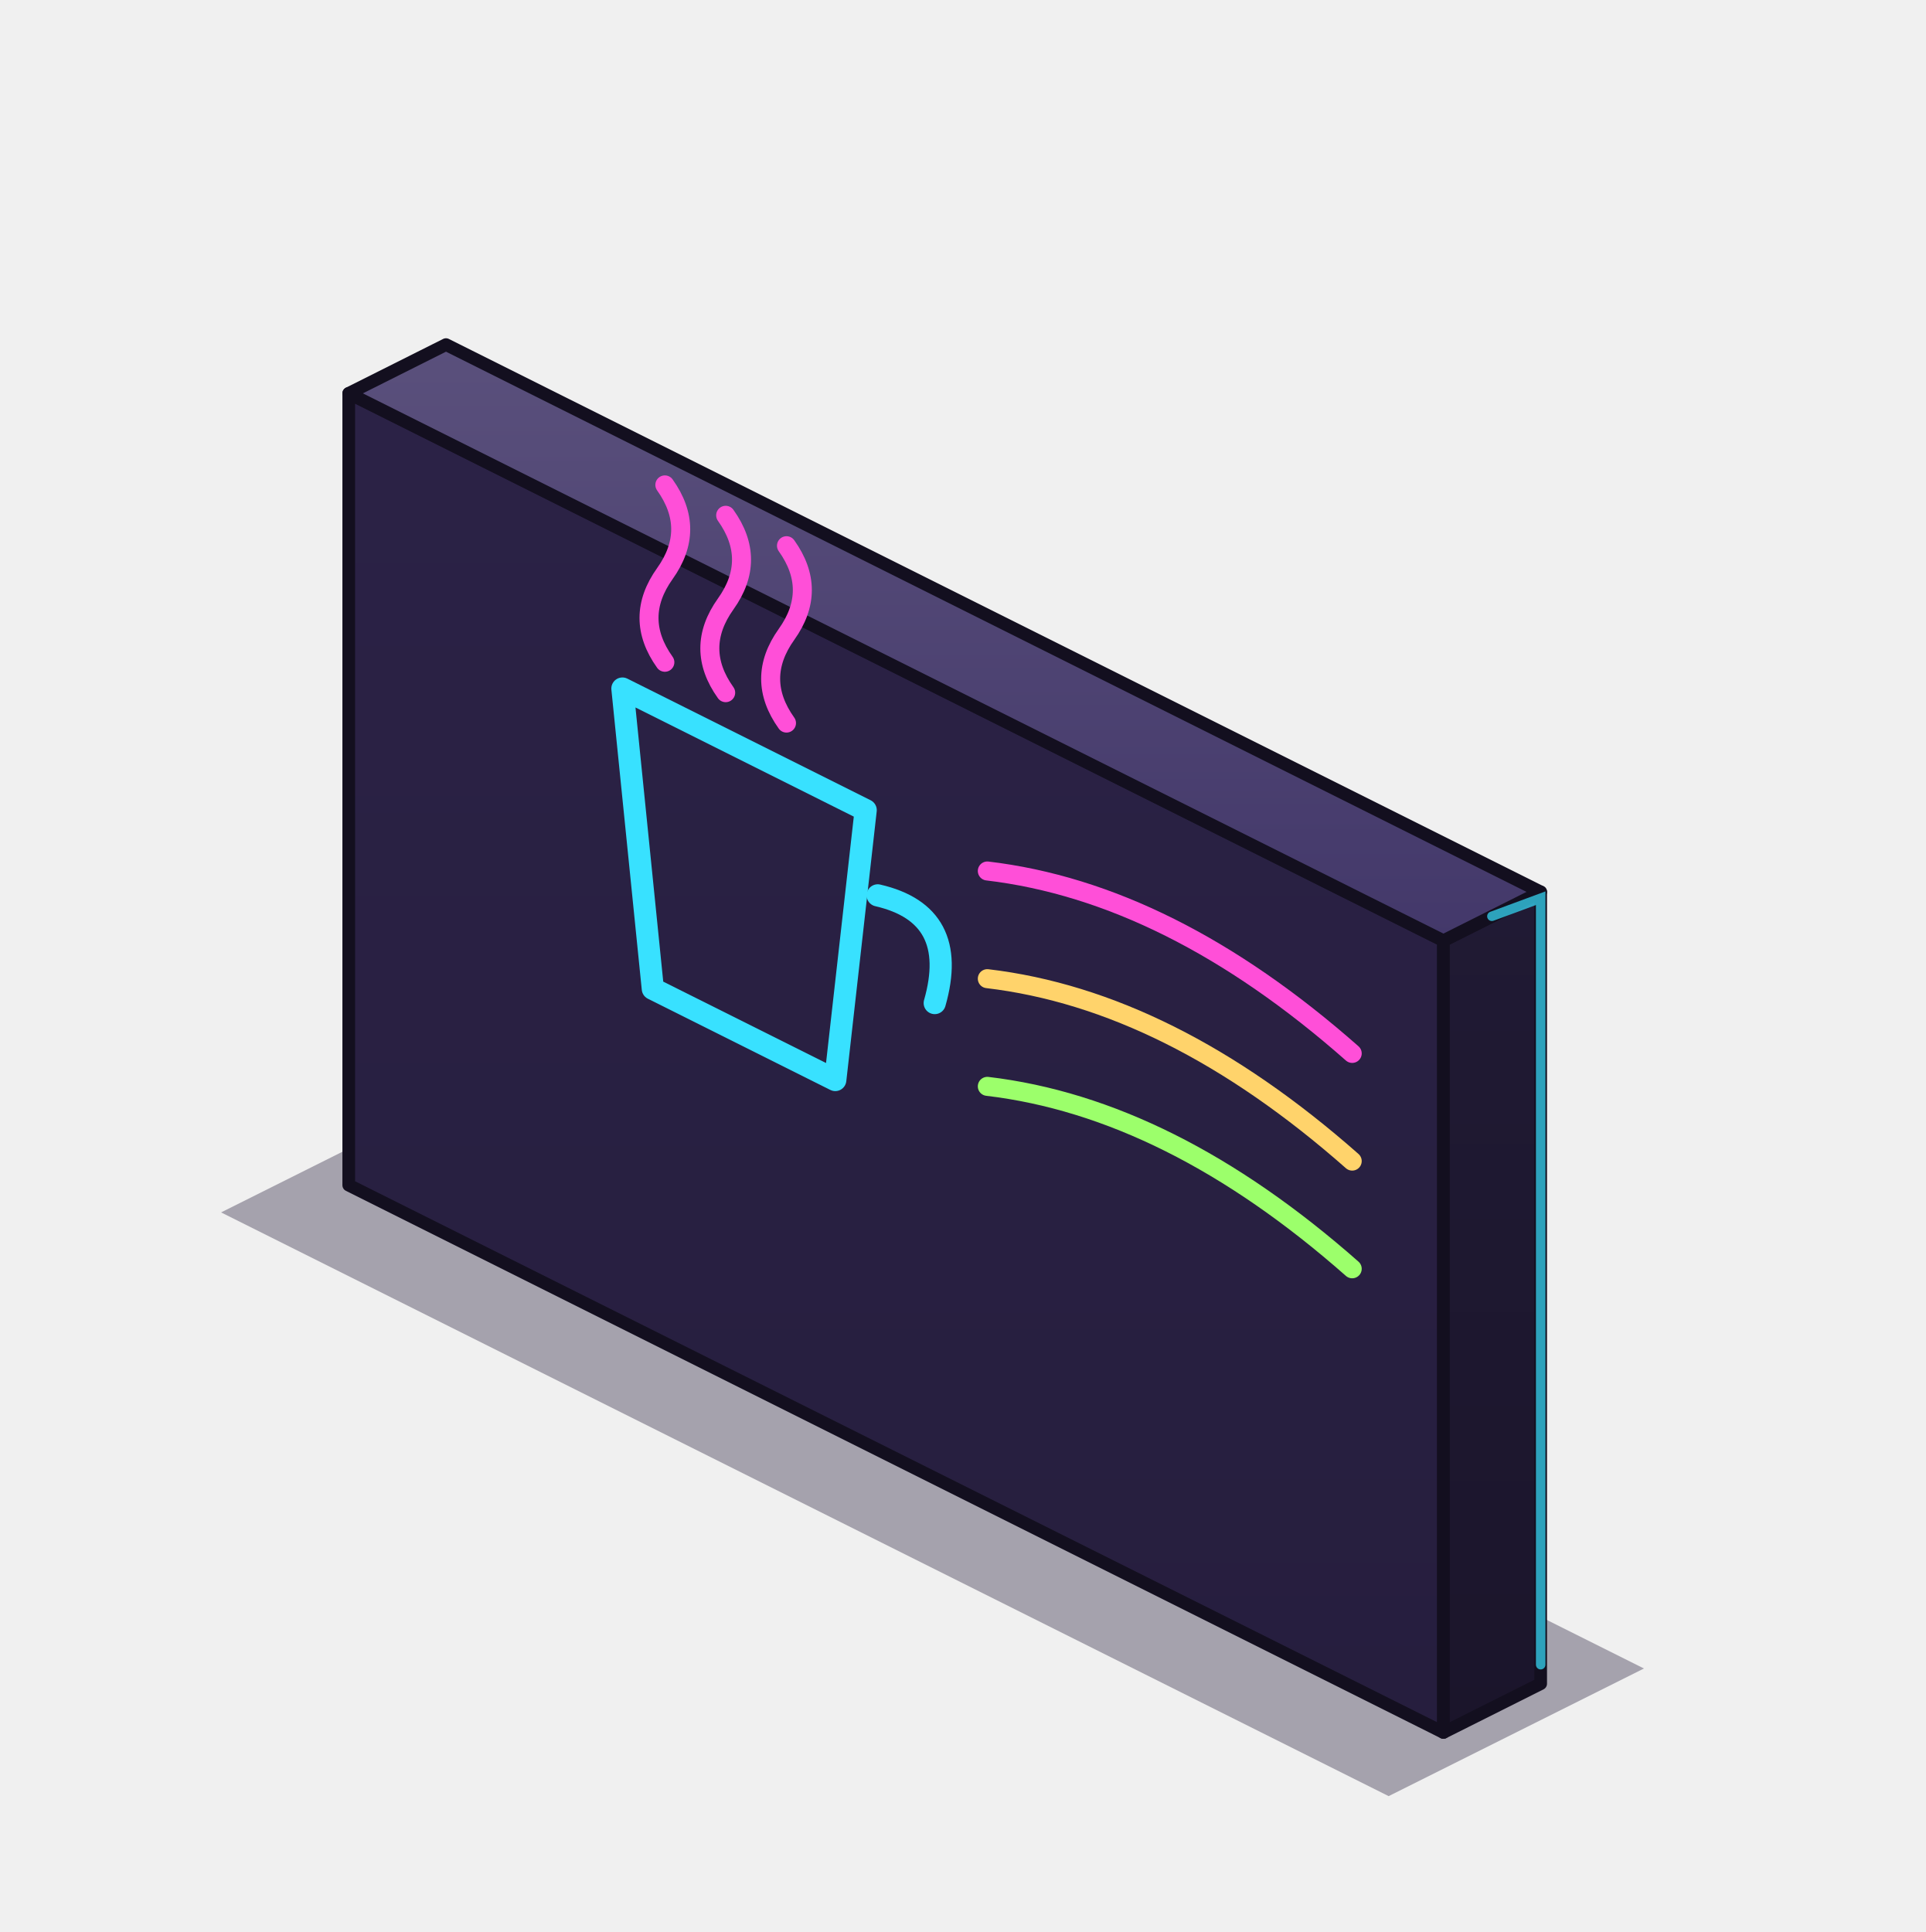
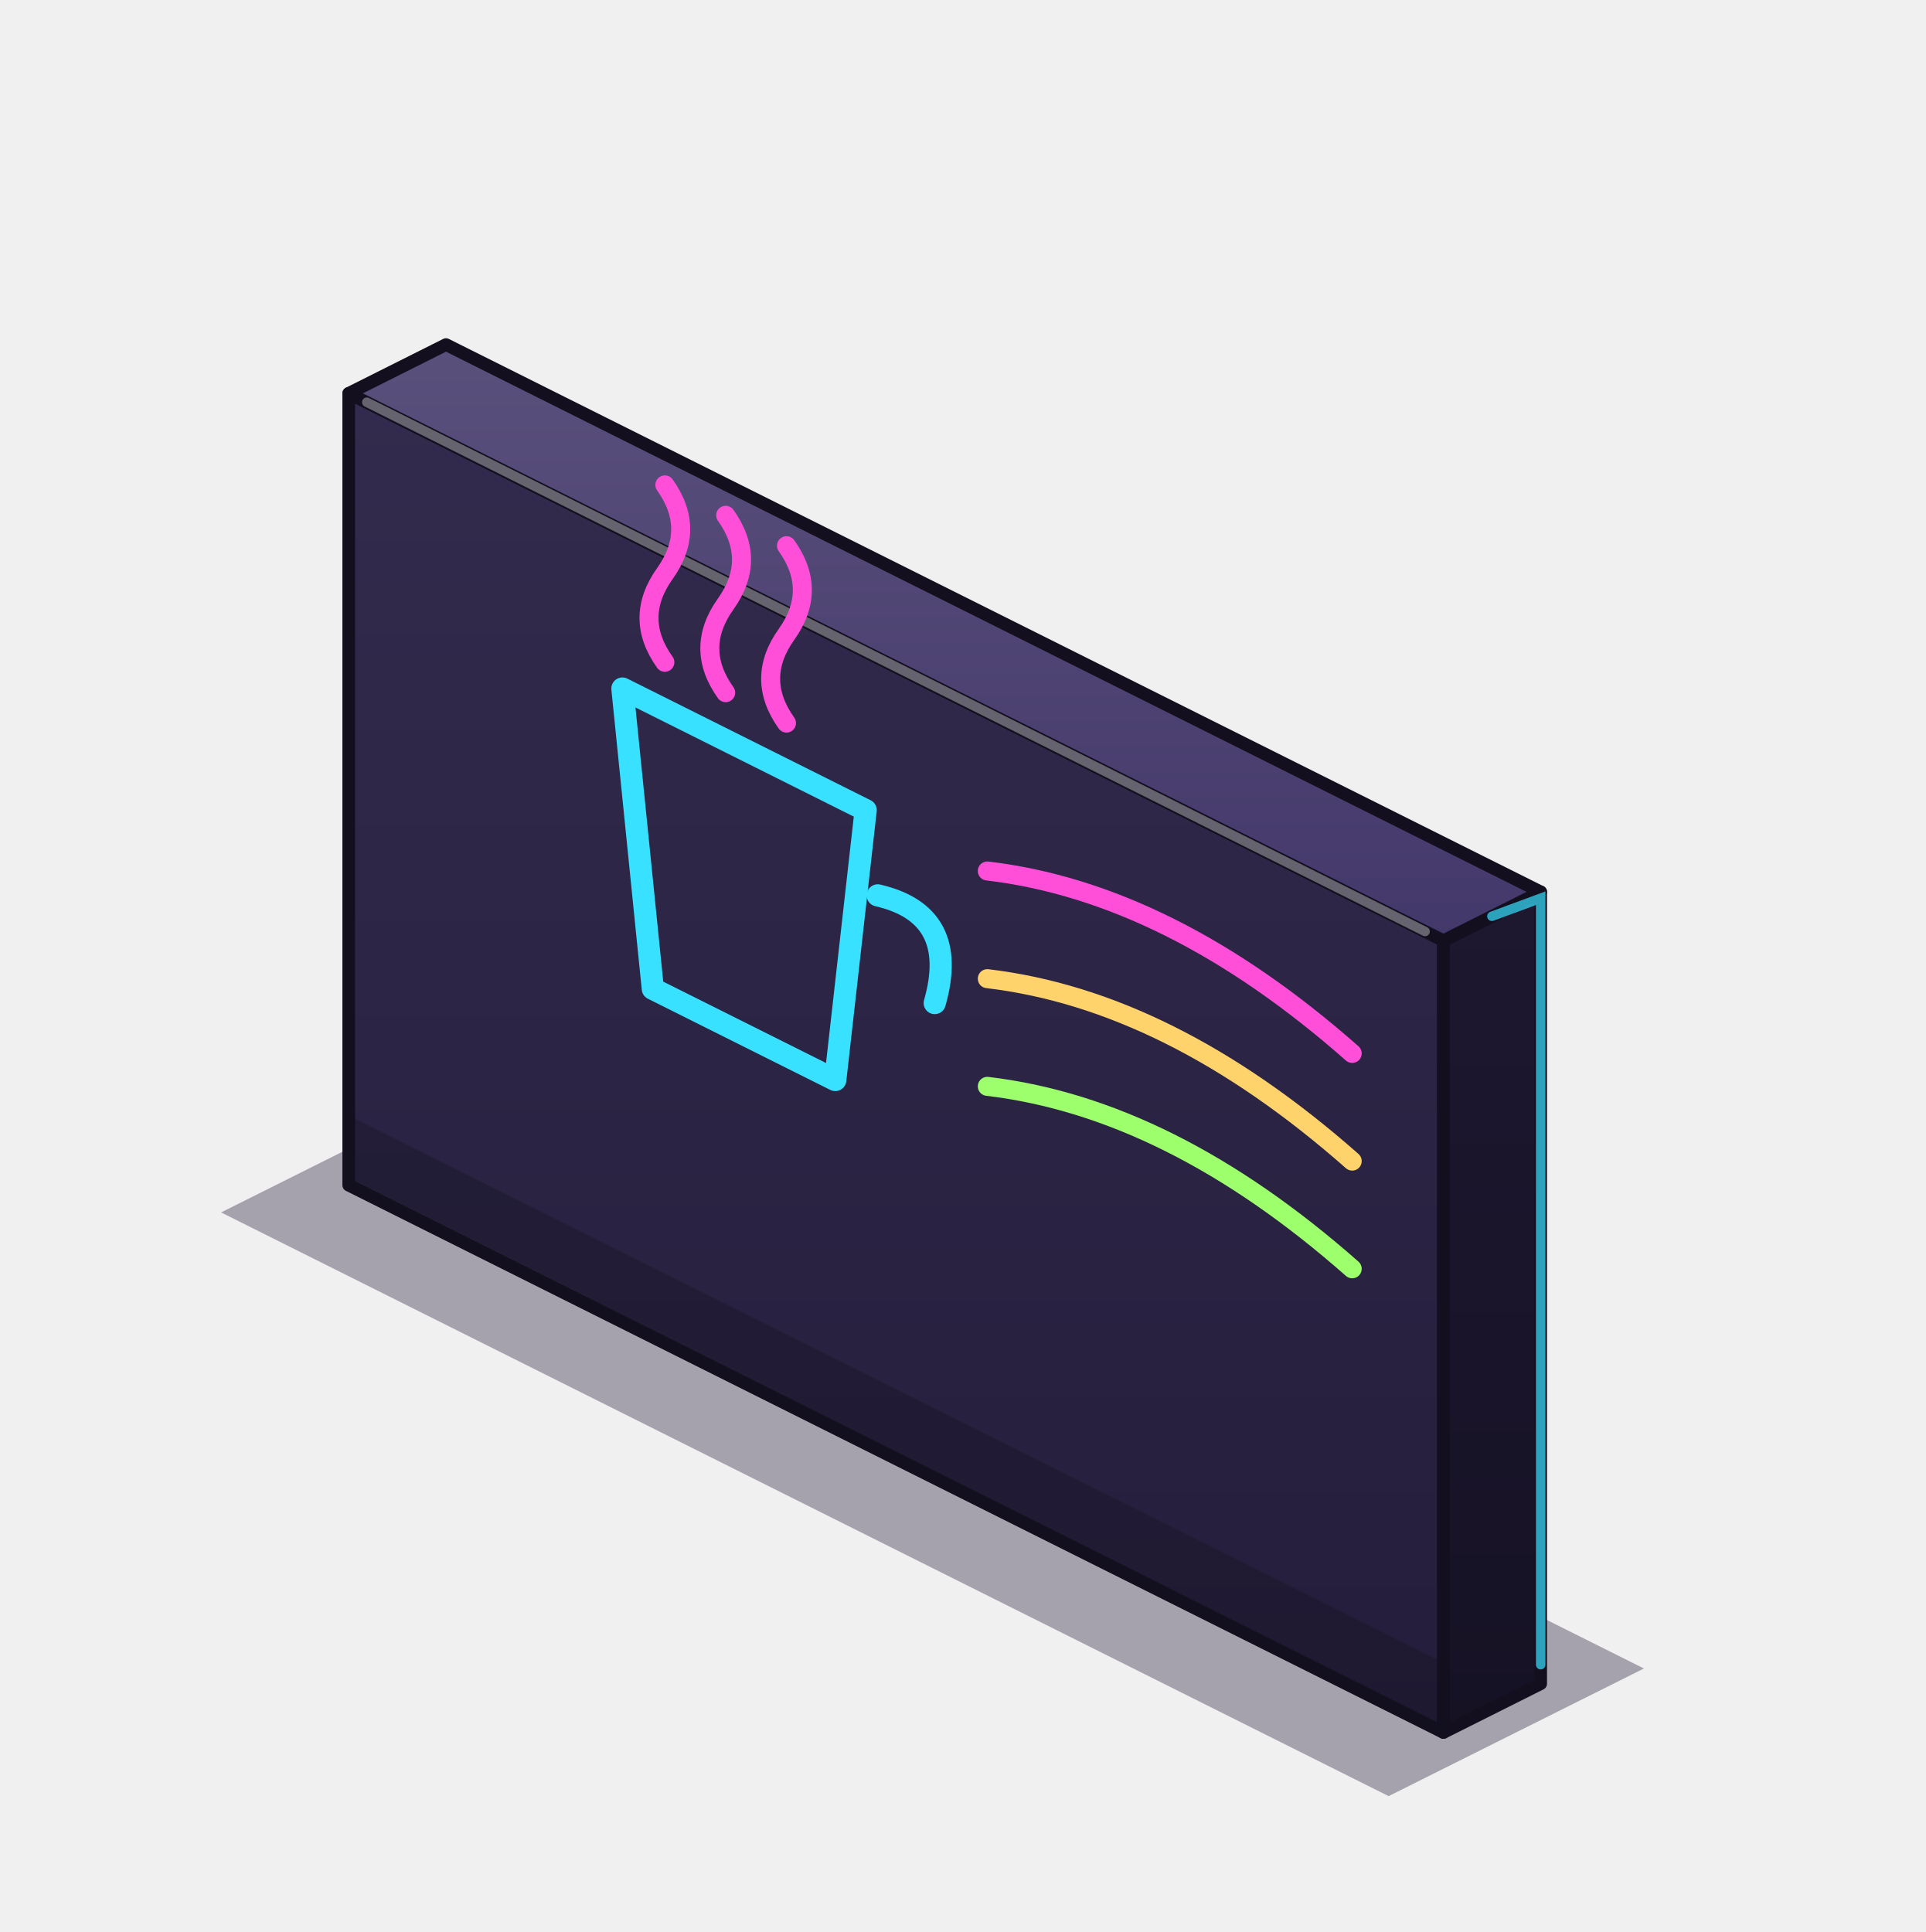
<svg xmlns="http://www.w3.org/2000/svg" width="608" height="610" viewBox="0 0 608 610">
  <defs>
    <linearGradient id="neon_mural_g1" x1="0" y1="0" x2="0" y2="1">
-       <stop offset="0" stop-color="#2b2246" />
-       <stop offset="1" stop-color="#261e3e" />
+       <stop offset="0" stop-color="#332b4d" />
+       <stop offset="1" stop-color="#241d3b" />
    </linearGradient>
    <linearGradient id="neon_mural_g2" x1="0" y1="0" x2="0" y2="1">
-       <stop offset="0" stop-color="#201a34" />
-       <stop offset="1" stop-color="#1b152b" />
+       <stop offset="0" stop-color="#1d1730" />
+       <stop offset="1" stop-color="#161224" />
    </linearGradient>
    <linearGradient id="neon_mural_g3" x1="0" y1="0" x2="0" y2="1">
      <stop offset="0" stop-color="#5a507c" />
      <stop offset="1" stop-color="#43386a" />
    </linearGradient>
  </defs>
  <g id="shadow">
    <polygon points="150.4,342.5 519.0,526.8 438.4,567.1 69.8,382.8" fill="#1a1230" opacity="0.35" />
  </g>
  <g id="wall">
    <polygon points="110.1,124.2 455.7,297.0 455.7,547.0 110.1,374.2" fill="url(#neon_mural_g1)" stroke="#130f1f" stroke-width="4" stroke-linejoin="round" />
    <polygon points="486.4,281.6 455.7,297.0 455.7,547.0 486.4,531.6" fill="url(#neon_mural_g2)" stroke="#130f1f" stroke-width="4" stroke-linejoin="round" />
+     <polygon points="110.1,352.2 455.7,525.0 455.7,547.0 110.1,374.2" fill="#110e1c" opacity="0.3" />
    <polygon points="140.8,108.8 486.4,281.6 455.7,297.0 110.1,124.2" fill="url(#neon_mural_g3)" stroke="#130f1f" stroke-width="4" stroke-linejoin="round" />
+     <polyline points="115.8,127.0 449.9,294.1" fill="none" stroke="#ffffff" stroke-width="3" stroke-opacity="0.35" stroke-linecap="round" />
    <polyline points="486.4,525.6 486.4,283.6 471.0,289.3" fill="none" stroke="#38e1ff" stroke-width="3" stroke-opacity="0.7" stroke-linecap="round" />
  </g>
  <g id="neon">
    <polygon points="196.5,217.4 273.3,255.8 263.7,341.0 206.1,312.2" fill="none" stroke="#38e1ff" stroke-width="7" stroke-linejoin="round" />
    <path d="M 277.1 282.7 q 26 6 18 34" fill="none" stroke="#38e1ff" stroke-width="7" stroke-linecap="round" />
    <path d="M 209.9 209.1 q -10 -14 0 -28 q 10 -14 0 -28" fill="none" stroke="#ff4fd8" stroke-width="6" stroke-linecap="round" />
    <path d="M 229.1 218.7 q -10 -14 0 -28 q 10 -14 0 -28" fill="none" stroke="#ff4fd8" stroke-width="6" stroke-linecap="round" />
    <path d="M 248.3 228.3 q -10 -14 0 -28 q 10 -14 0 -28" fill="none" stroke="#ff4fd8" stroke-width="6" stroke-linecap="round" />
    <path d="M 311.7 275.0 Q 369.3 281.8 426.9 332.6" fill="none" stroke="#ff4fd8" stroke-width="6" stroke-linecap="round" />
    <path d="M 311.7 309.0 Q 369.3 315.8 426.9 366.6" fill="none" stroke="#ffd36b" stroke-width="6" stroke-linecap="round" />
    <path d="M 311.7 343.0 Q 369.3 349.8 426.9 400.6" fill="none" stroke="#9cff6b" stroke-width="6" stroke-linecap="round" />
  </g>
</svg>
